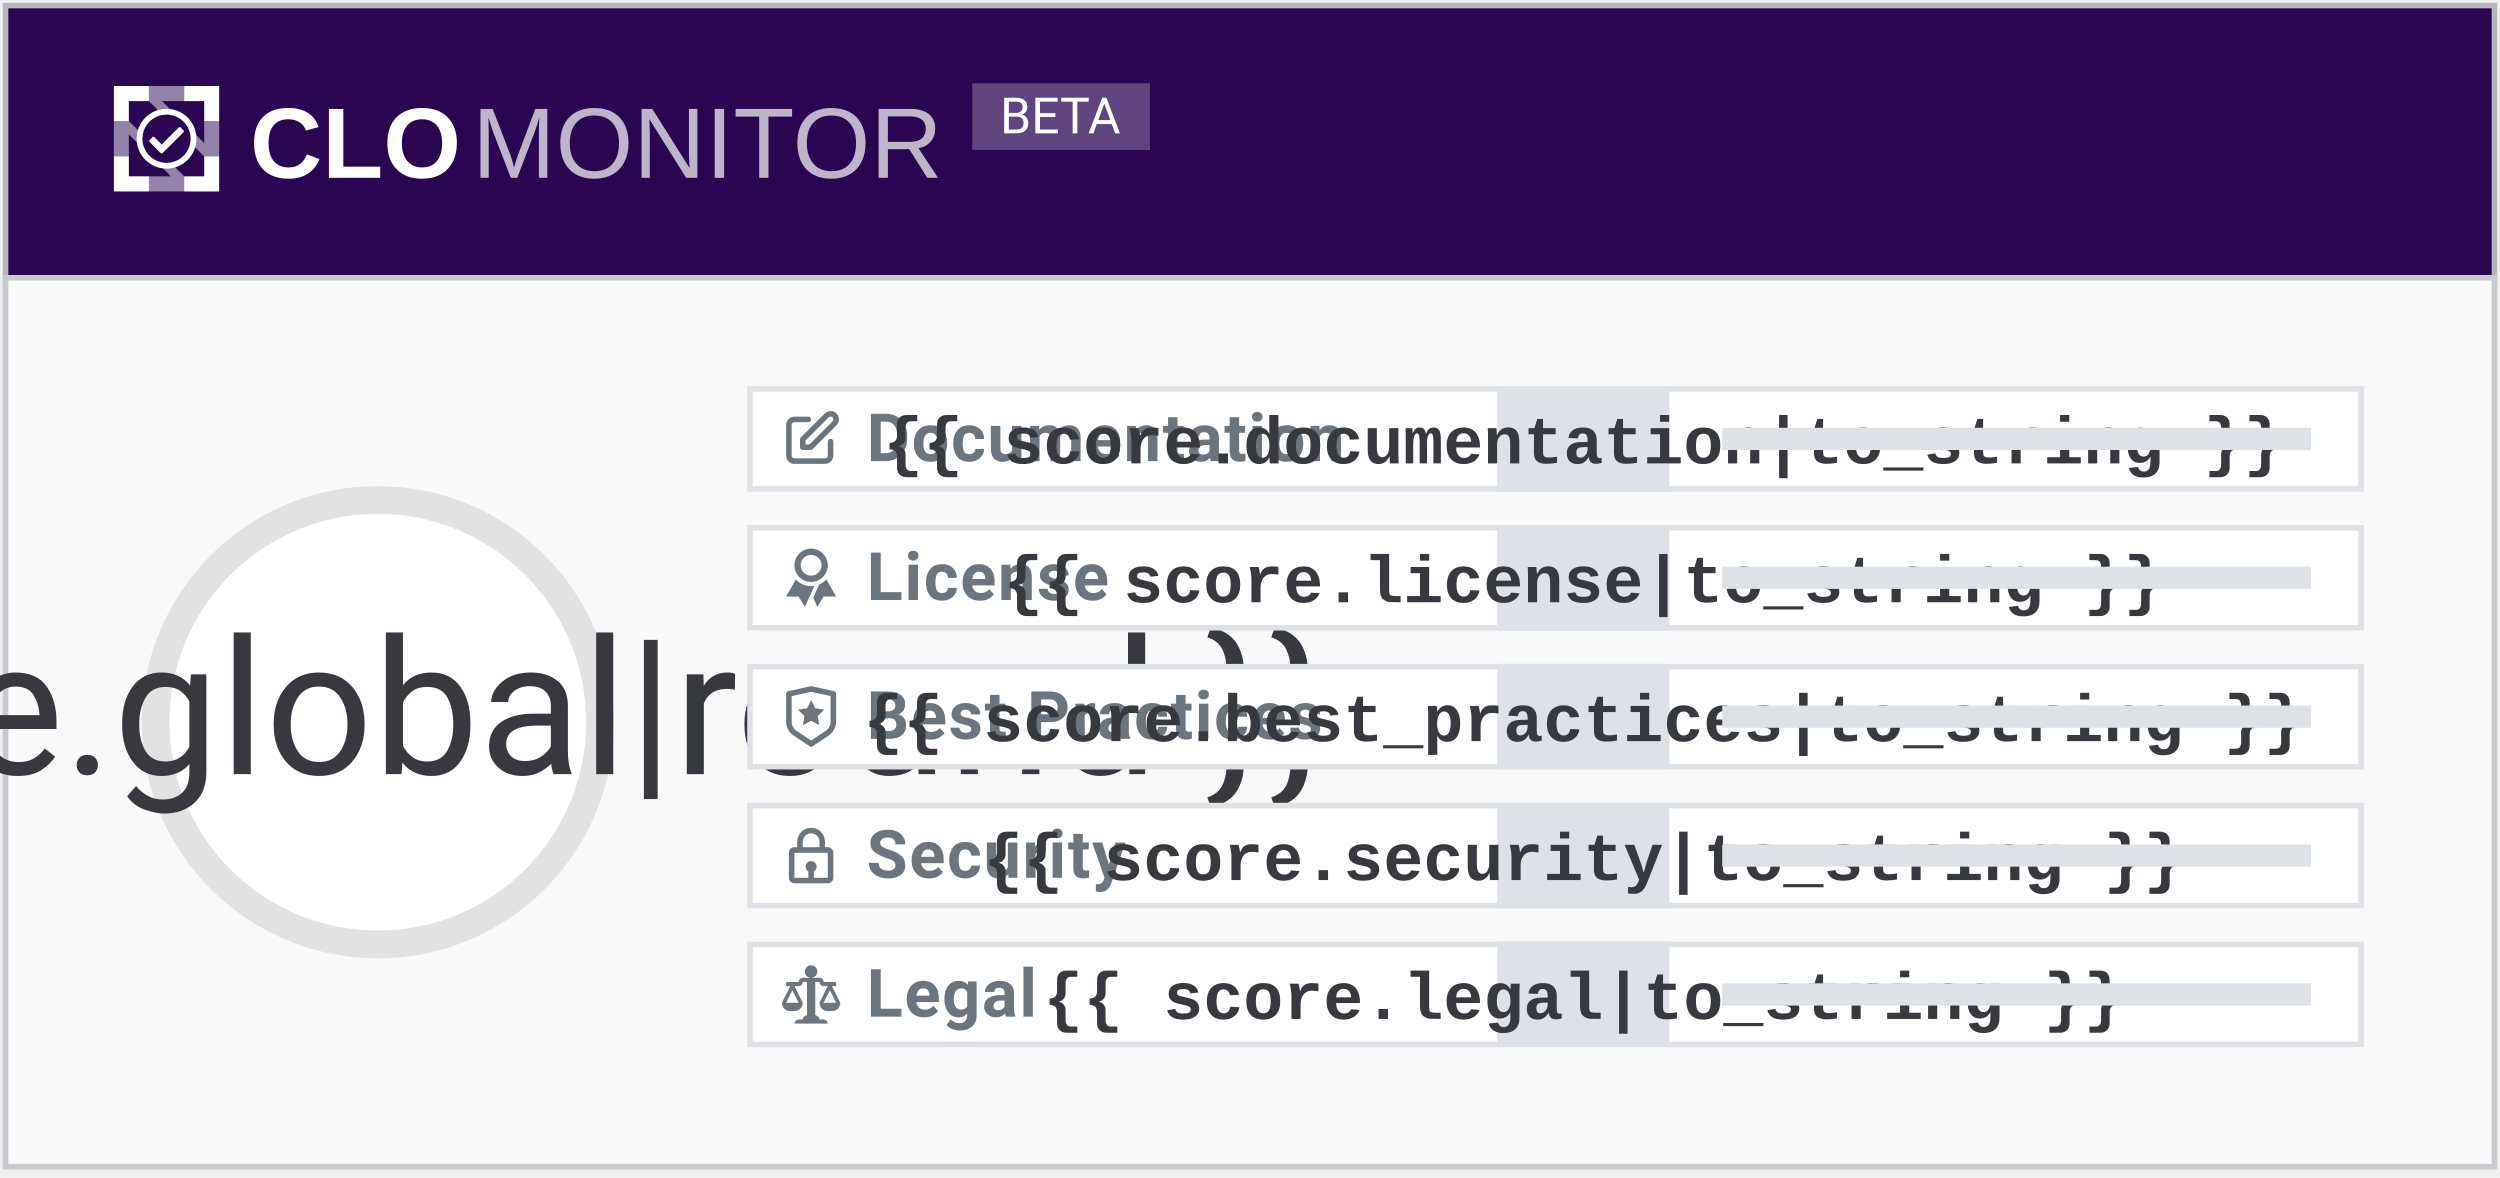
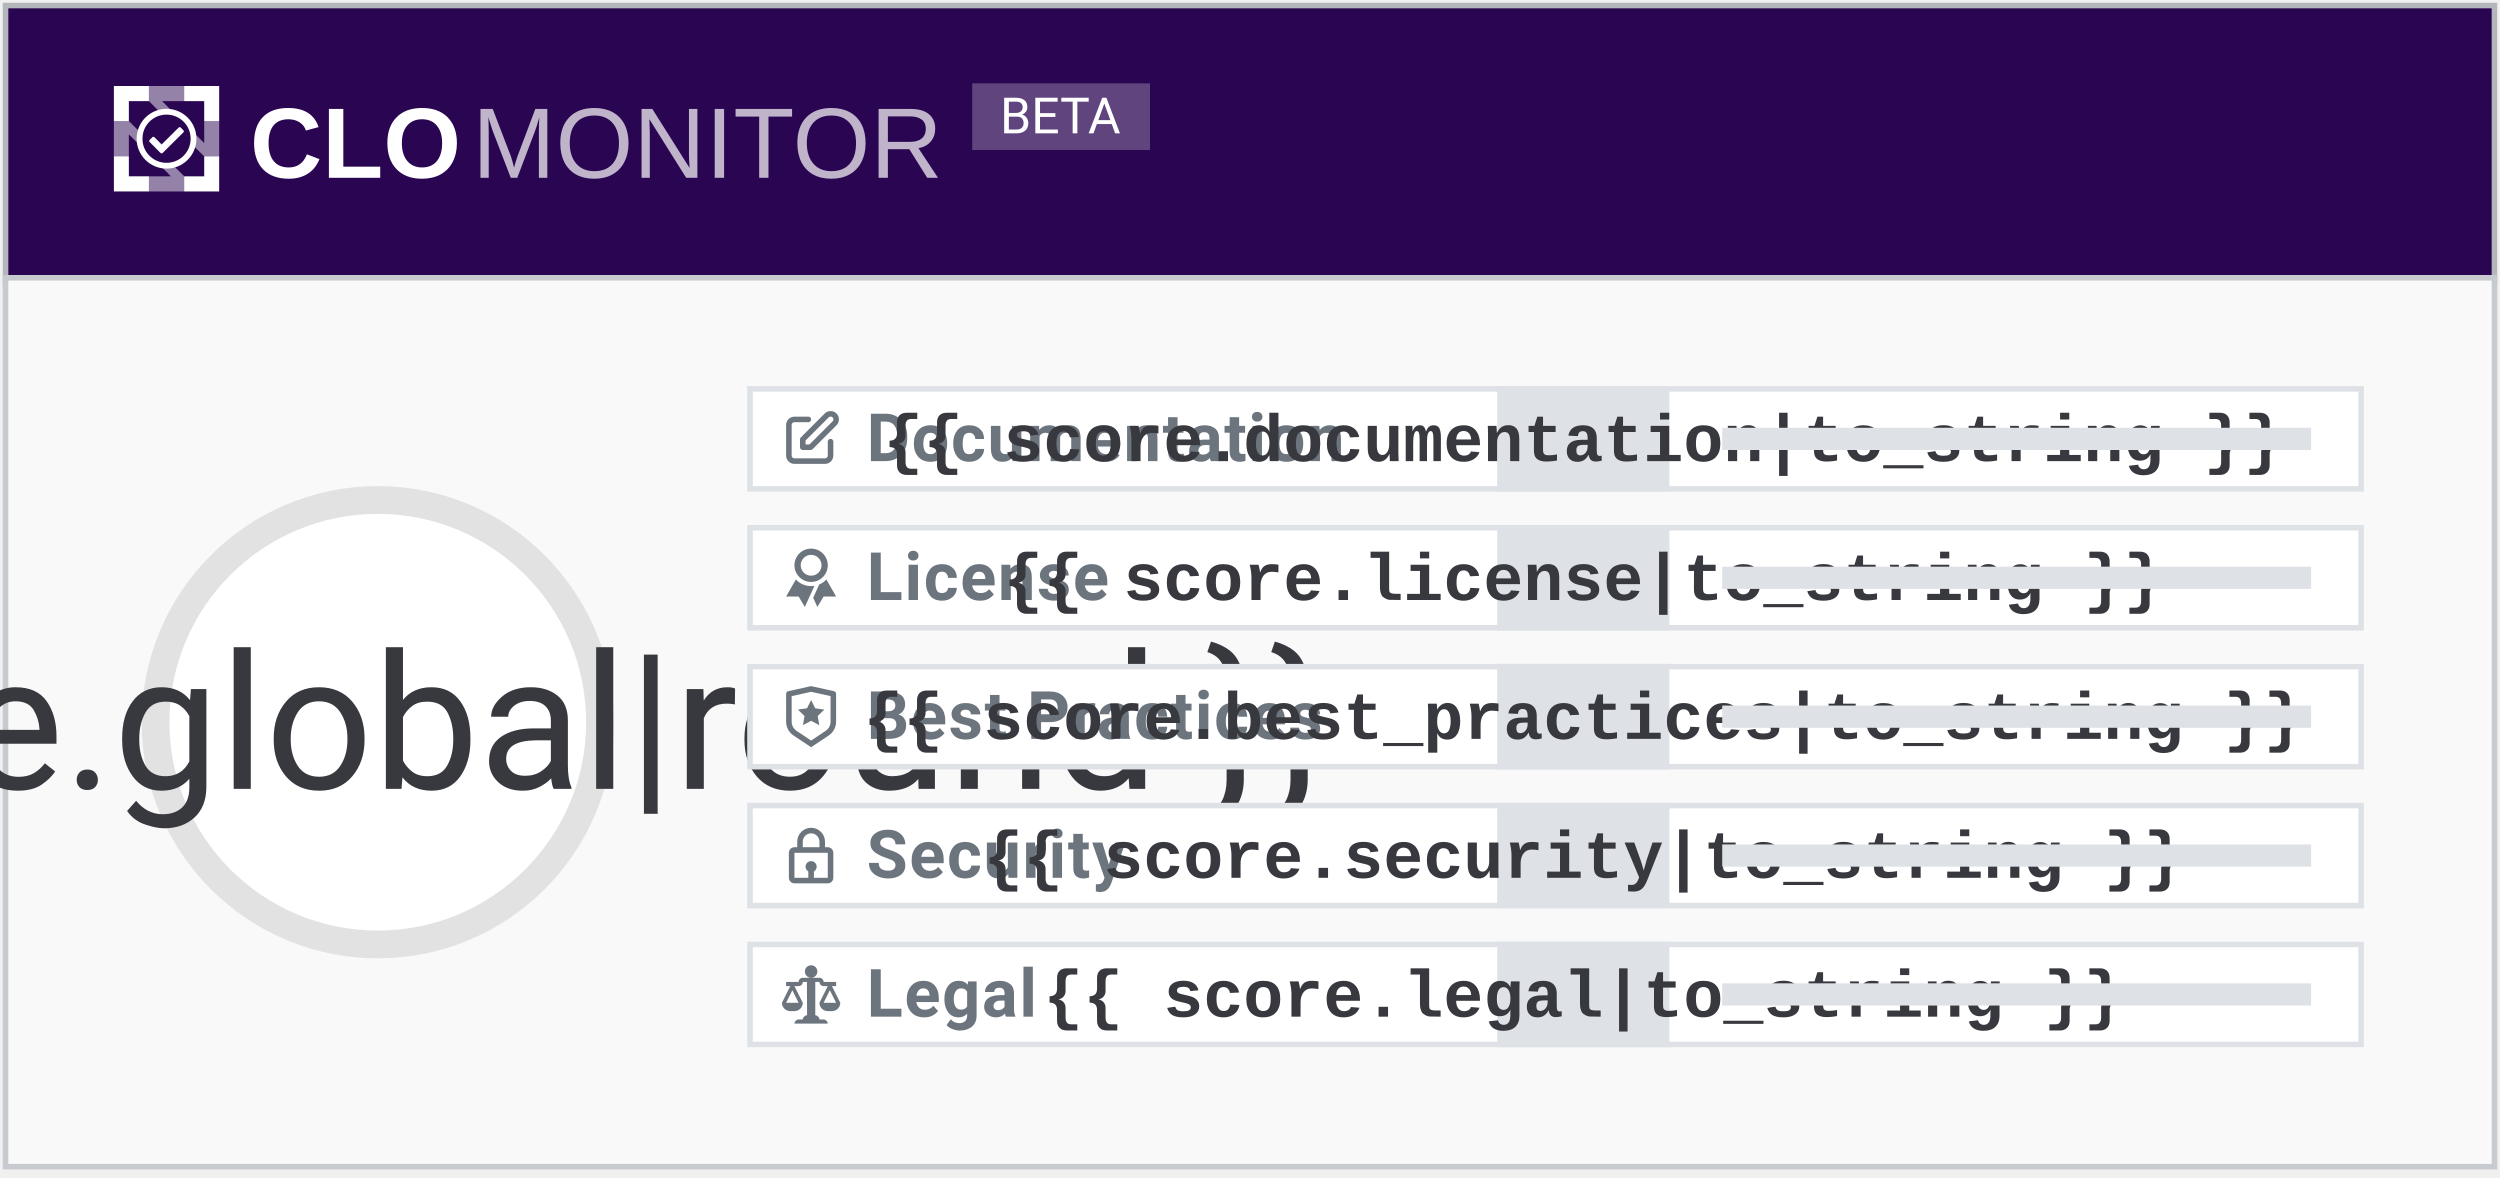
<svg xmlns="http://www.w3.org/2000/svg" class="{{ theme }}" width="450" height="212" viewBox="0 0 450 212" fill="none">
  <style>
    .header {
      fill: #2a0552;
      stroke: #b3b6ba;
    }

    .dark .header {
      fill: #0f0e11;
      stroke: #676869;
    }

    .logo {
      fill: #fff;
    }

    .clo {
      font-family: "Arial", Gadget, sans-serif;
      font-size: 18px;
      font-weight: 600;
    }

    .monitor {
      font-family: "Arial", "Helvetica Neue", Helvetica, sans-serif;
      font-size: 18px;
      font-weight: 300;
    }

    .beta {
      font-family: system-ui, -apple-system, "Segoe UI", Roboto, "Helvetica Neue", Arial, "Noto Sans", "Liberation Sans", sans-serif, "Apple Color Emoji", "Segoe UI Emoji", "Segoe UI Symbol", "Noto Color Emoji";
      font-size: 9px;
      font-weight: 400;
      fill: #fff;
    }

    .bg {
      stroke: #c7cbcf;
      fill: #f9f9f9;
    }

    .dark .bg {
      stroke: #676869;
      fill: #2c2e31;
    }

    .title {
      font-family: system-ui, -apple-system, "Segoe UI", Roboto, "Helvetica Neue", Arial, "Noto Sans", "Liberation Sans", sans-serif, "Apple Color Emoji", "Segoe UI Emoji", "Segoe UI Symbol", "Noto Color Emoji";
      font-size: 12px;
      font-weight: 600;
      letter-spacing: .3px;
      fill: #6c757d;
    }

    .dark .title {
      fill: #a0a0a0;
    }

    .barBg {
      fill: #fff;
      stroke: #dee2e6;
    }

    .dark .barBg {
      fill: #131216;
      stroke: #676869;
    }

    .valueBg {
      fill: #dee2e6;
      stroke: #dee2e6;
    }

    .dark .valueBg {
      fill: #2b2a2e;
      stroke: #676869;
    }

    .value {
      font-family: SFMono-Regular,Menlo,Monaco,Consolas,"Liberation Mono","Courier New",monospace;
      font-size: 12px;
      font-weight: 600;
      fill: #38383f;
    }

    .dark .value {
      fill: #a3a3a6;
    }

    .barWrapper {
      fill: #dee2e6;
    }

    .dark .barWrapper {
      fill: #2b2a2e;
    }

    .bar-a {
      fill: #90be6d;
    }

    .bar-b {
      fill: #f9c74f;
    }

    .bar-c {
      fill: #f8961e;
    }

    .bar-d {
      fill: #f94144;
    }

    .empty-icon {
      stroke: #6c757d;
    }

    .dark .empty-icon {
      stroke: #a0a0a0;
    }

    .icon {
      stroke: #6c757d;
      fill: #6c757d;
    }

    .dark .icon {
      stroke: #a0a0a0;
      fill: #a0a0a0;
    }

    @supports(-moz-appearance: auto) {
      /* Selector detects Firefox */
      .value { font-size:12px; }
    }

    .circle {
      fill: #fff;
      stroke: #e2e2e2;
    }

    .dark .circle {
      fill: #131216;
      stroke: #676869;
    }

    .chart-circle {
      fill: none;
-       stroke-dasharray: calc(251.42 + (251.42 * {{ score.global }} / 100));
      stroke-dashoffset: 251.42;
      transform: rotate(-90deg);
      transform-origin: 45px 45px;
    }

    .circle-a {
      stroke: #90be6d;
    }

    .circle-b {
      stroke: #f9c74f;
    }

    .circle-c {
      stroke: #f8961e;
    }

    .circle-d {
      stroke: #f94144;
    }

    .global {
      font-family: system-ui, -apple-system, "Segoe UI", Roboto, "Helvetica Neue", Arial, "Noto Sans", "Liberation Sans", sans-serif, "Apple Color Emoji", "Segoe UI Emoji", "Segoe UI Symbol", "Noto Color Emoji";
      font-size: 34px;
      font-weight: 400;
      fill: #38383f;
    }

    .dark .global {
      fill: #a3a3a6;
    }
  </style>
  <rect x="1" y="1" class="header" height="50" width="448" />
  <g transform="translate(20, 32)">
    <svg y="-17px" viewBox="0 0 20 20" height="20" width="20">
      <g>
        <g transform="matrix(0.296107 0 0 0.296107 -1.39579 -1.00098)">
          <path d="M15.5,47.7L6.4,47.7L6.4,69.1L27.7,69.1L27.7,59.9L15.5,59.9L15.5,47.7Z" fill="#FFFFFF" />
          <path d="M61.3,47.8L61.3,59.9L49.1,59.9L49.1,59.8L49.1,69.1L70.4,69.1L70.4,47.7L61.2,47.7L61.3,47.8Z" fill="#FFFFFF" />
          <path d="M6.4,26.4L15.6,26.4L15.5,26.3L15.5,14.2L27.7,14.2L27.7,5L6.4,5L6.4,26.4Z" fill="#FFFFFF" />
          <path d="M49.1,5L49.1,14.2L61.3,14.2L61.3,26.4L70.4,26.4L70.4,5L49.1,5Z" fill="#FFFFFF" />
        </g>
        <g transform="matrix(0.296107 0 0 0.296107 -1.39579 -1.00098)">
          <path d="M42.859,21.359L35.7,14.2L49.1,14.2L49.1,5L27.7,5L27.7,14.2L34.859,21.359L42.859,21.359Z" fill="#FFFFFF" fill-opacity="0.5" />
          <path d="M41.441,52.241L33.441,52.241L39,57.8L41,59.9L27.7,59.9L27.7,69.1L49.1,69.1L49.1,59.8L43,53.8L41.441,52.241Z" fill="#FFFFFF" fill-opacity="0.5" />
          <path d="M61.3,26.4L61.3,39.7L59.2,37.6L53.654,32.054L53.654,40.154L55.1,41.6L61.2,47.7L70.4,47.7L70.4,26.4L61.3,26.4Z" fill="#FFFFFF" fill-opacity="0.5" />
          <path d="M23.674,34.474L15.6,26.4L6.4,26.4L6.4,47.7L15.5,47.7L15.5,34.4L23.674,42.575L23.674,34.474Z" fill="#FFFFFF" fill-opacity="0.5" />
        </g>
        <path d="M9.975,4.588C7.002,4.588 4.593,6.997 4.593,9.97C4.593,12.942 7.002,15.352 9.975,15.352C12.947,15.352 15.357,12.942 15.357,9.97C15.357,6.997 12.947,4.588 9.975,4.588L9.975,4.588ZM9.975,5.63C12.373,5.63 14.315,7.571 14.315,9.97C14.315,12.368 12.374,14.31 9.975,14.31C7.576,14.31 5.635,12.369 5.635,9.97C5.635,7.571 7.576,5.63 9.975,5.63L9.975,5.63ZM13.017,8.457L12.528,7.963C12.427,7.861 12.262,7.861 12.16,7.962L9.092,11.005L7.795,9.697C7.694,9.595 7.529,9.594 7.427,9.695L6.934,10.184C6.832,10.286 6.831,10.45 6.932,10.553L8.902,12.539C9.003,12.641 9.168,12.641 9.27,12.54L13.016,8.825C13.118,8.723 13.118,8.559 13.017,8.457L13.017,8.457Z" fill="#FFFFFF" />
      </g>
    </svg>
    <g class="logo clo">
      <text x="25" y="0">CLO</text>
    </g>
    <g class="logo monitor" opacity="0.7">
      <text x="65" y="0">MONITOR</text>
    </g>
    <rect x="155" y="-17px" height="12" width="32" fill="#fff" opacity="0.25" />
    <g class="beta" transform="translate(160, -8)">
      <text>BETA</text>
    </g>
  </g>
  <rect x="1" y="50" class="bg" height="160" width="448" />
  <g transform="translate(23, 85)">
-     <circle class="circle" cx="45" cy="45" r="40" stroke-width="5" />
-     <circle class="chart-circle circle-{{ score.global|rating }}" cx="45" cy="45" r="40" stroke-width="5" />
+     <g>
+       <circle class="circle" cx="45" cy="45" r="40" stroke-width="5" />
+       <circle class="chart-circle circle-{{ score.global|rating }}" cx="45" cy="45" r="40" stroke-width="5" stroke-dasharray="{{ score.global|stroke }}" />
+     </g>
    <g class="global">
-       <text x="45" y="45" dominant-baseline="middle" alignment-baseline="central" text-anchor="middle" color="#38383f">{{ score.global|round }}</text>
+       <text x="45" y="57" text-anchor="middle" color="#38383f">{{ score.global|round }}</text>
    </g>
  </g>
  <g transform="translate(135, 70)">
    <g>
      <rect x="0" y="0" class="barBg" height="18" width="290" stroke-opacity="1" />
      <g class="title" transform="translate(5, 0)">
        <svg y="3" class="empty-icon" fill="none" stroke-width="0" viewBox="0 0 24 24" height="1em" width="1em">
          <path stroke-linecap="round" stroke-linejoin="round" stroke-width="2" d="M11 5H6a2 2 0 00-2 2v11a2 2 0 002 2h11a2 2 0 002-2v-5m-1.414-9.414a2 2 0 112.828 2.828L11.828 15H9v-2.828l8.586-8.586z" />
        </svg>
        <text x="16" y="13">Documentation</text>
      </g>
      <rect x="135" y="0" class="valueBg" height="18" width="30" stroke-opacity="1" />
      <g class="value">
-         <text x="150" y="10" dominant-baseline="middle" text-anchor="middle">{{ score.documentation|to_string }}</text>
+         <text x="150" y="13" text-anchor="middle">{{ score.documentation|to_string }}</text>
      </g>
      <g transform="translate(175, 7)">
        <rect x="0" y="0" height="4" width="106" class="barWrapper" />
        <rect x="0" y="0" height="4" width="{{ score.documentation|rs_section_score_width }}" class="bar-{{ score.documentation|rating_opt }}" />
      </g>
    </g>
  </g>
  <g transform="translate(135, 95)">
    <g>
      <rect x="0" y="0" class="barBg" height="18" width="290" stroke-opacity="1" />
      <g class="title" transform="translate(5, 0)">
        <svg y="3" class="icon" stroke-width="0" viewBox="0 0 512 512" height="1em" width="1em">
          <path d="M256 32c-70.7 0-128 57.3-128 128s57.3 128 128 128 128-57.3 128-128S326.7 32 256 32zm0 208c-44.2 0-80-35.8-80-80s35.8-80 80-80 80 35.8 80 80-35.8 80-80 80zM193.7 307.4c-19.1-8.1-36.2-19.6-50.8-34.3-1.4-1.4-2.8-2.8-4.1-4.3L64 400h96l48 80 48-105.8 25.5-56.2c-8.4 1.3-16.9 2-25.5 2-21.6 0-42.5-4.2-62.3-12.6zM373.3 268.9c-1.3 1.4-2.7 2.9-4.1 4.3-14.6 14.6-31.7 26.2-50.7 34.2L294 361.2l-21.9 48.4L304 480l48-80h96l-74.7-131.1z" />
        </svg>
        <text x="16" y="13">License</text>
      </g>
      <rect x="135" y="0" class="valueBg" height="18" width="30" stroke-opacity="1" />
      <g class="value">
-         <text x="150" y="10" dominant-baseline="middle" text-anchor="middle">{{ score.license|to_string }}</text>
+         <text x="150" y="13" text-anchor="middle">{{ score.license|to_string }}</text>
      </g>
      <g transform="translate(175, 7)">
        <rect x="0" y="0" height="4" width="106" class="barWrapper" />
        <rect x="0" y="0" height="4" width="{{ score.license|rs_section_score_width }}" class="bar-{{ score.license|rating_opt }}" />
      </g>
    </g>
  </g>
  <g transform="translate(135, 120)">
    <g>
      <rect x="0" y="0" class="barBg" height="18" width="290" stroke-opacity="1" />
      <g class="title" transform="translate(5, 0)">
        <svg y="3" class="icon" stroke-width="0" viewBox="0 0 24 24" height="1em" width="1em">
          <g>
            <path fill="none" d="M0 0h24v24H0z" />
            <path d="M5 4.604v9.185a4 4 0 0 0 1.781 3.328L12 20.597l5.219-3.48A4 4 0 0 0 19 13.79V4.604L12 3.05 5 4.604zM3.783 2.826L12 1l8.217 1.826a1 1 0 0 1 .783.976v9.987a6 6 0 0 1-2.672 4.992L12 23l-6.328-4.219A6 6 0 0 1 3 13.79V3.802a1 1 0 0 1 .783-.976zM12 13.5l-2.939 1.545.561-3.272-2.377-2.318 3.286-.478L12 6l1.47 2.977 3.285.478-2.377 2.318.56 3.272L12 13.5z" />
          </g>
        </svg>
        <text x="16" y="13">Best Practices</text>
      </g>
      <rect x="135" y="0" class="valueBg" height="18" width="30" stroke-opacity="1" />
      <g class="value">
-         <text x="150" y="10" dominant-baseline="middle" text-anchor="middle">{{ score.best_practices|to_string }}</text>
+         <text x="150" y="13" text-anchor="middle">{{ score.best_practices|to_string }}</text>
      </g>
      <g transform="translate(175, 7)">
        <rect x="0" y="0" height="4" width="106" class="barWrapper" />
        <rect x="0" y="0" height="4" width="{{ score.best_practices|rs_section_score_width }}" class="bar-{{ score.best_practices|rating_opt }}" />
      </g>
    </g>
  </g>
  <g transform="translate(135, 145)">
    <g>
      <rect x="0" y="0" class="barBg" height="18" width="290" stroke-opacity="1" />
      <g class="title" transform="translate(5, 0)">
        <svg y="3" class="icon" stroke-width="0" viewBox="0 0 24 24" height="1em" width="1em">
          <path d="M12 2C9.243 2 7 4.243 7 7v2H6c-1.103 0-2 .897-2 2v9c0 1.103.897 2 2 2h12c1.103 0 2-.897 2-2v-9c0-1.103-.897-2-2-2h-1V7c0-2.757-2.243-5-5-5zM9 7c0-1.654 1.346-3 3-3s3 1.346 3 3v2H9V7zm9.002 13H13v-2.278c.595-.347 1-.985 1-1.722 0-1.103-.897-2-2-2s-2 .897-2 2c0 .736.405 1.375 1 1.722V20H6v-9h12l.002 9z" />
        </svg>
        <text x="16" y="13">Security</text>
      </g>
      <rect x="135" y="0" class="valueBg" height="18" width="30" stroke-opacity="1" />
      <g class="value">
-         <text x="150" y="10" dominant-baseline="middle" text-anchor="middle">{{ score.security|to_string }}</text>
+         <text x="150" y="13" text-anchor="middle">{{ score.security|to_string }}</text>
      </g>
      <g transform="translate(175, 7)">
        <rect x="0" y="0" height="4" width="106" class="barWrapper" />
        <rect x="0" y="0" height="4" width="{{ score.security|rs_section_score_width }}" class="bar-{{ score.security|rating_opt }}" />
      </g>
    </g>
  </g>
  <g transform="translate(135, 170)">
    <g>
      <rect x="0" y="0" class="barBg" height="18" width="290" stroke-opacity="1" />
      <g class="title" transform="translate(5, 0)">
        <svg y="3" class="icon" stroke-width="0" viewBox="0 0 14 16" height="1em" width="1em">
          <path fill-rule="evenodd" d="M7 4c-.83 0-1.5-.67-1.5-1.5S6.17 1 7 1s1.5.67 1.5 1.5S7.83 4 7 4zm7 6c0 1.11-.89 2-2 2h-1c-1.11 0-2-.89-2-2l2-4h-1c-.55 0-1-.45-1-1H8v8c.42 0 1 .45 1 1h1c.42 0 1 .45 1 1H3c0-.55.58-1 1-1h1c0-.55.58-1 1-1h.03L6 5H5c0 .55-.45 1-1 1H3l2 4c0 1.11-.89 2-2 2H2c-1.11 0-2-.89-2-2l2-4H1V5h3c0-.55.45-1 1-1h4c.55 0 1 .45 1 1h3v1h-1l2 4zM2.5 7L1 10h3L2.5 7zM13 10l-1.5-3-1.5 3h3z" />
        </svg>
        <text x="16" y="13">Legal</text>
      </g>
      <rect x="135" y="0" class="valueBg" height="18" width="30" stroke-opacity="1" />
      <g class="value">
-         <text x="150" y="10" dominant-baseline="middle" text-anchor="middle">{{ score.legal|to_string }}</text>
+         <text x="150" y="13" text-anchor="middle">{{ score.legal|to_string }}</text>
      </g>
      <g transform="translate(175, 7)">
        <rect x="0" y="0" height="4" width="106" class="barWrapper" />
        <rect x="0" y="0" height="4" width="{{ score.legal|rs_section_score_width }}" class="bar-{{ score.legal|rating_opt }}" />
      </g>
    </g>
  </g>
</svg>
